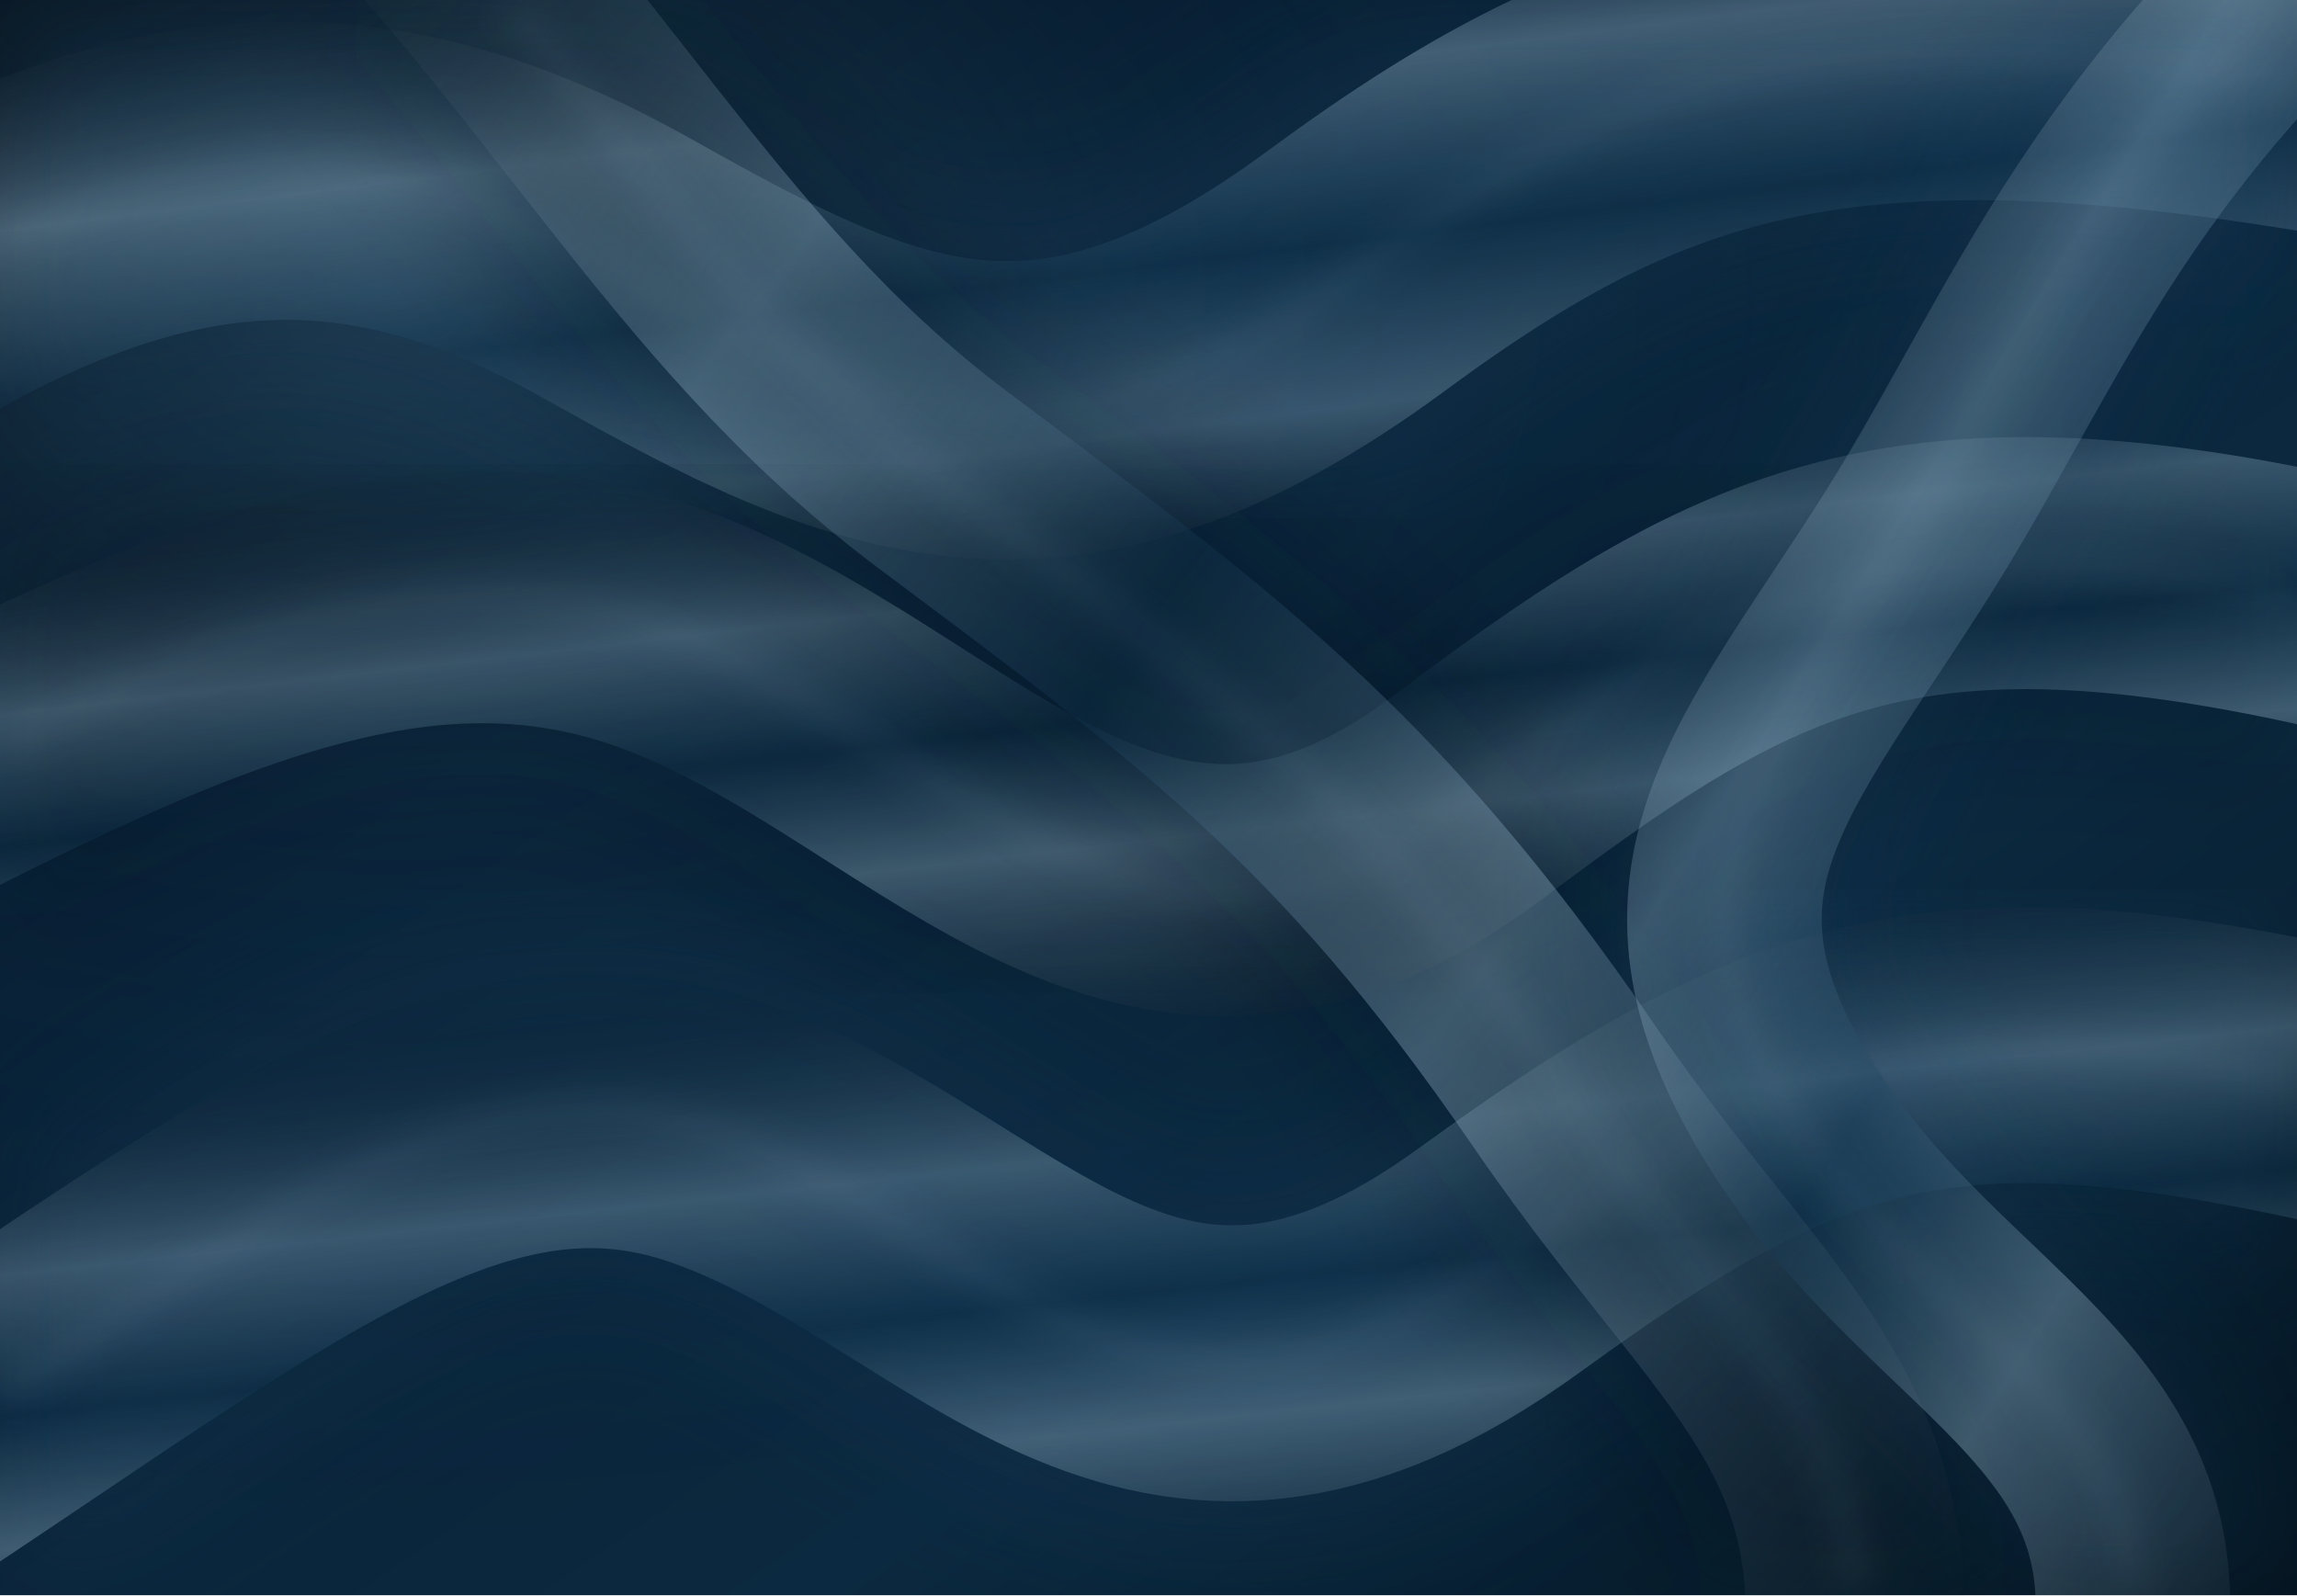
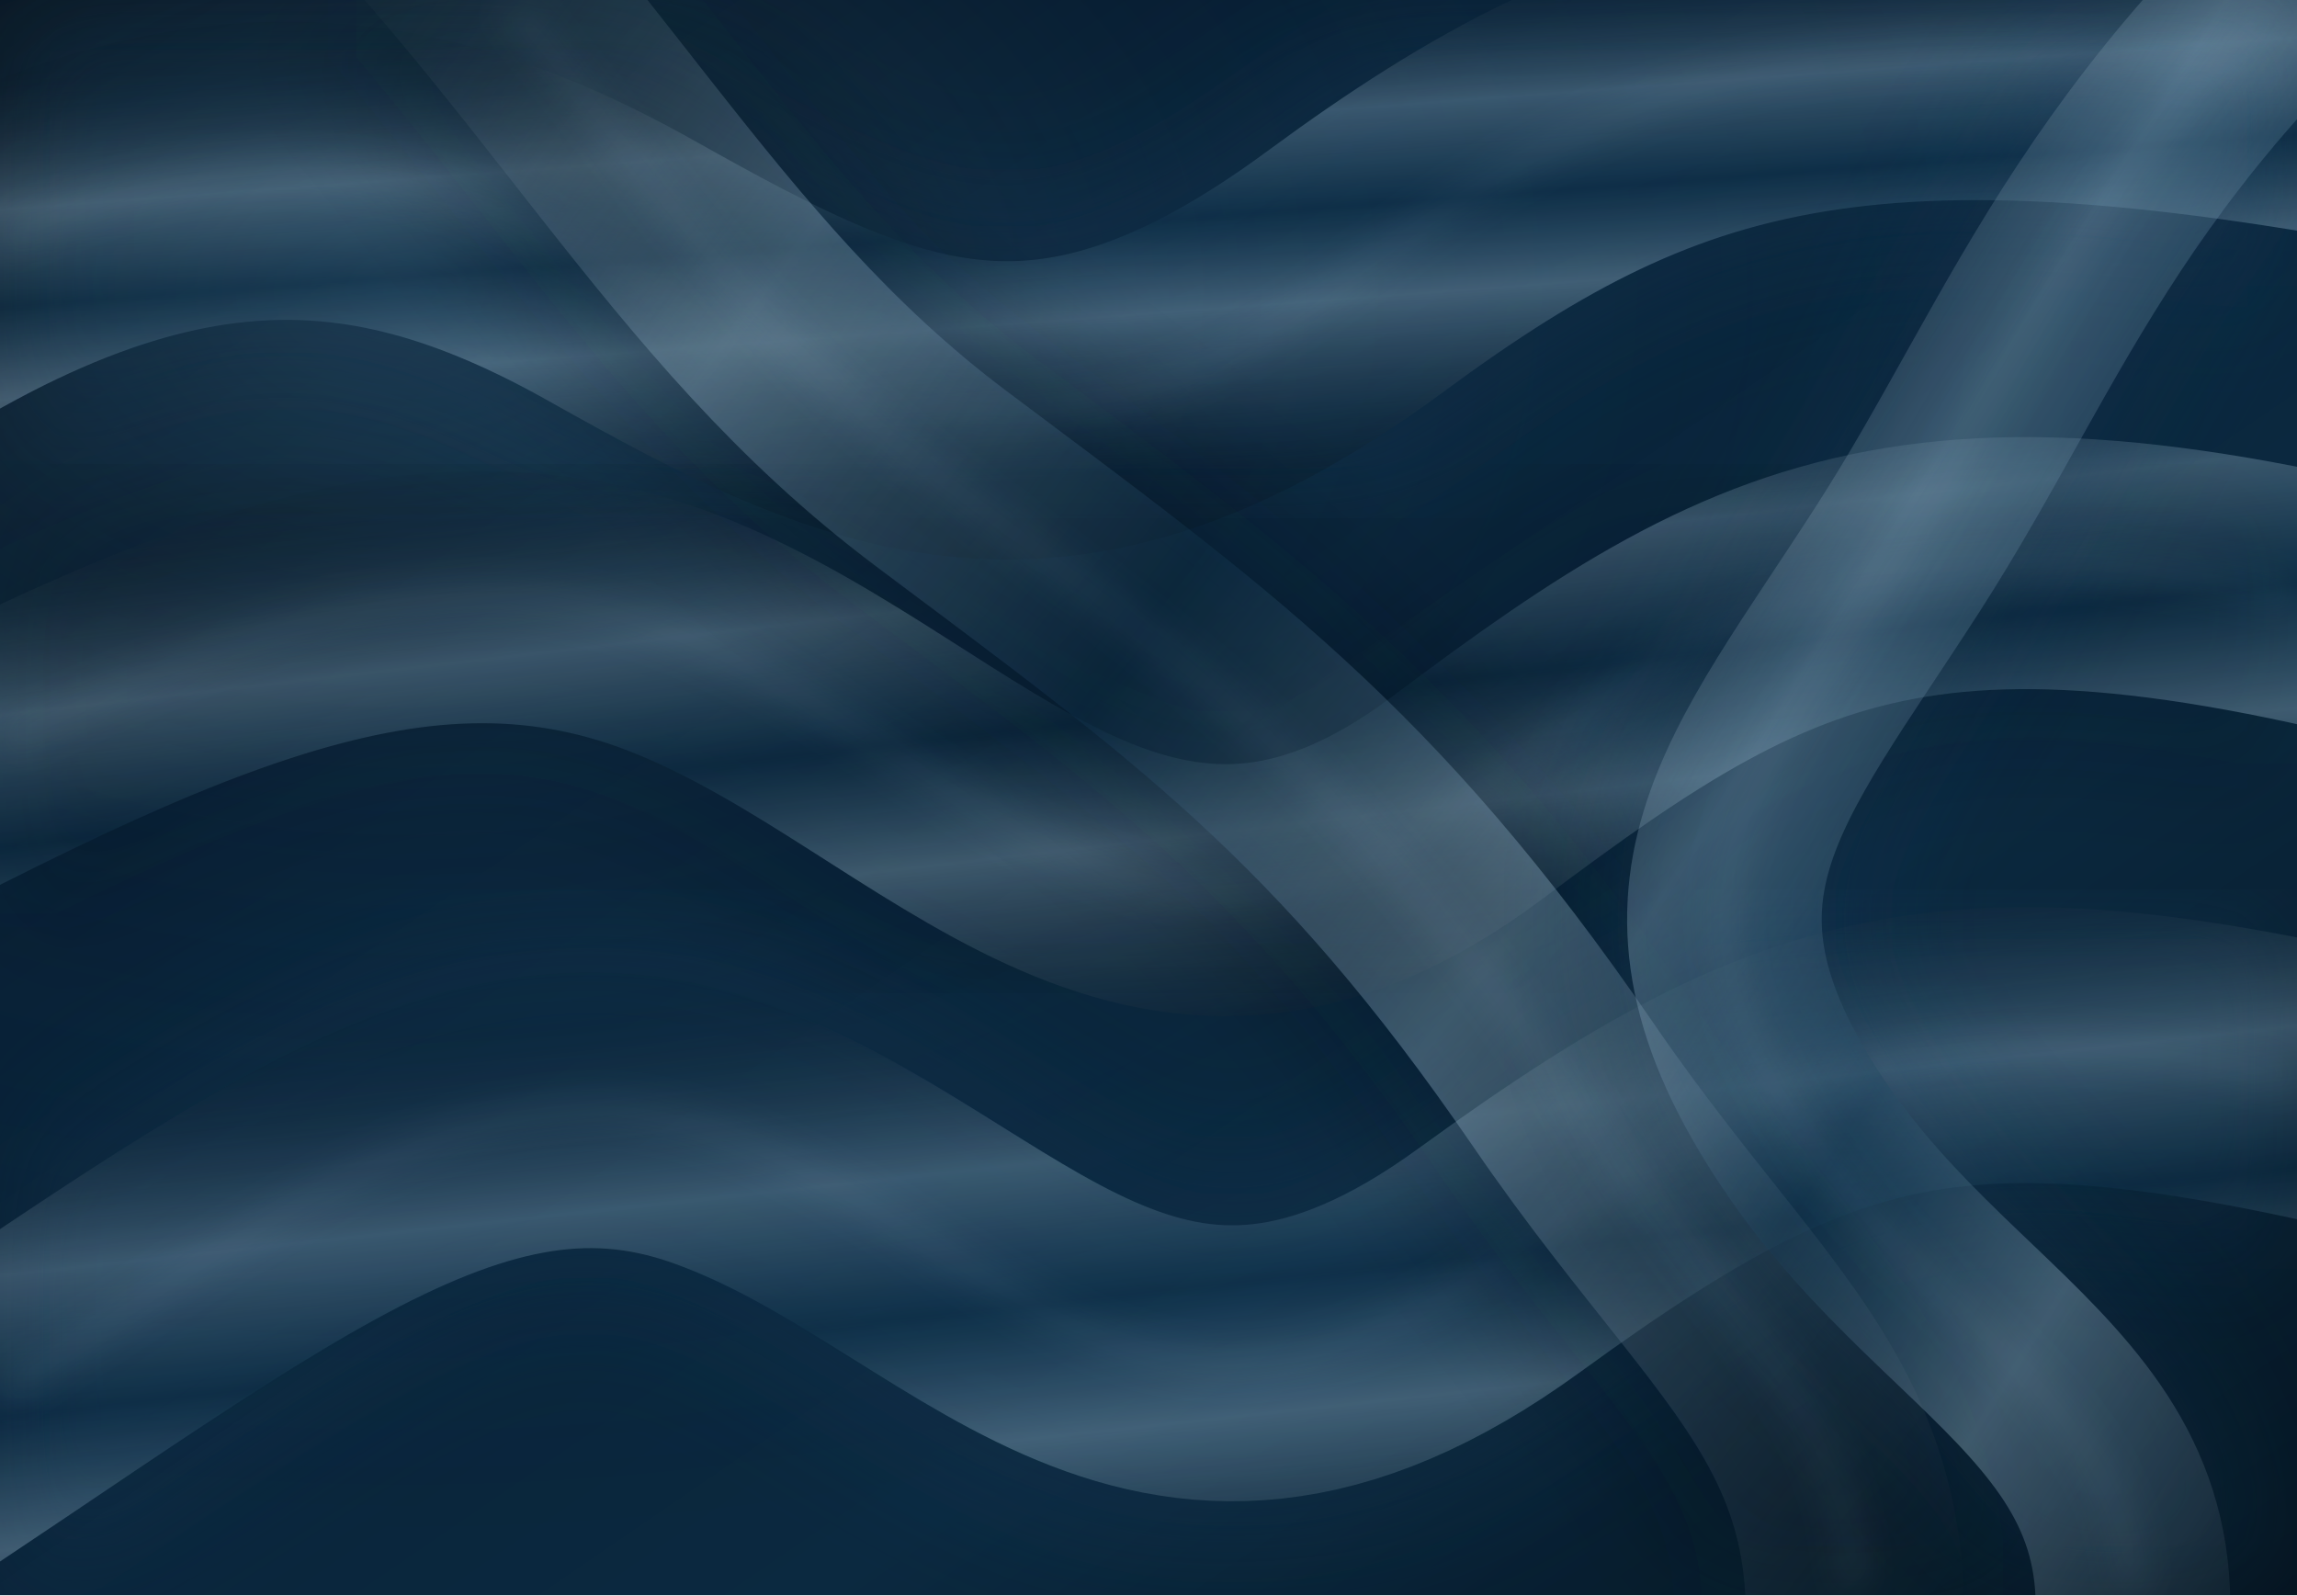
<svg xmlns="http://www.w3.org/2000/svg" viewBox="0 0 1440 1000" preserveAspectRatio="xMidYMid slice">
  <defs>
    <linearGradient id="base" x1="0" y1="0" x2="1" y2="1">
      <stop offset="0" stop-color="#020b14" />
      <stop offset=".32" stop-color="#092238" />
      <stop offset=".68" stop-color="#0c2b43" />
      <stop offset="1" stop-color="#041521" />
    </linearGradient>
    <radialGradient id="glow" cx="18%" cy="18%" r="80%">
      <stop offset="0" stop-color="#74b7df" stop-opacity="0.24" />
      <stop offset=".45" stop-color="#16415e" stop-opacity="0.13" />
      <stop offset="1" stop-color="#020b14" stop-opacity="0" />
    </radialGradient>
-     <linearGradient id="fold0" x1="0" y1="0" x2="1" y2="1">
-       <stop stop-color="#020b14" stop-opacity=".1" />
-       <stop offset=".3" stop-color="#c3e5fa" stop-opacity="0.52" />
-       <stop offset=".55" stop-color="#16415e" stop-opacity="0.42" />
-       <stop offset=".78" stop-color="#c3e5fa" stop-opacity="0.42" />
-       <stop offset="1" stop-color="#020b14" stop-opacity=".2" />
-     </linearGradient>
    <linearGradient id="fold0" x1="0.2" y1="0" x2="0.8" y2="1">
      <stop offset="0" stop-color="#020b14" stop-opacity="0.08" />
      <stop offset=".28" stop-color="#c3e5fa" stop-opacity="0.44" />
      <stop offset=".48" stop-color="#16415e" stop-opacity="0.4" />
      <stop offset=".67" stop-color="#c3e5fa" stop-opacity="0.5" />
      <stop offset="1" stop-color="#020b14" stop-opacity="0.26" />
    </linearGradient>
    <linearGradient id="fold1" x1="0" y1="0" x2="1" y2="1">
      <stop offset="0" stop-color="#020b14" stop-opacity="0.08" />
      <stop offset=".28" stop-color="#c3e5fa" stop-opacity="0.44" />
      <stop offset=".48" stop-color="#16415e" stop-opacity="0.4" />
      <stop offset=".67" stop-color="#c3e5fa" stop-opacity="0.5" />
      <stop offset="1" stop-color="#020b14" stop-opacity="0.26" />
    </linearGradient>
    <linearGradient id="fold2" x1="0.2" y1="0" x2="0.8" y2="1">
      <stop offset="0" stop-color="#020b14" stop-opacity="0.08" />
      <stop offset=".28" stop-color="#c3e5fa" stop-opacity="0.44" />
      <stop offset=".48" stop-color="#16415e" stop-opacity="0.4" />
      <stop offset=".67" stop-color="#c3e5fa" stop-opacity="0.5" />
      <stop offset="1" stop-color="#020b14" stop-opacity="0.26" />
    </linearGradient>
    <linearGradient id="fold3" x1="0" y1="0" x2="1" y2="1">
      <stop offset="0" stop-color="#020b14" stop-opacity="0.08" />
      <stop offset=".28" stop-color="#c3e5fa" stop-opacity="0.44" />
      <stop offset=".48" stop-color="#16415e" stop-opacity="0.4" />
      <stop offset=".67" stop-color="#c3e5fa" stop-opacity="0.5" />
      <stop offset="1" stop-color="#020b14" stop-opacity="0.26" />
    </linearGradient>
    <linearGradient id="fold4" x1="0.2" y1="0" x2="0.8" y2="1">
      <stop offset="0" stop-color="#020b14" stop-opacity="0.08" />
      <stop offset=".28" stop-color="#c3e5fa" stop-opacity="0.44" />
      <stop offset=".48" stop-color="#16415e" stop-opacity="0.4" />
      <stop offset=".67" stop-color="#c3e5fa" stop-opacity="0.5" />
      <stop offset="1" stop-color="#020b14" stop-opacity="0.26" />
    </linearGradient>
    <filter id="blur" x="-30%" y="-30%" width="160%" height="160%">
      <feGaussianBlur stdDeviation="38" />
    </filter>
    <filter id="soft" x="-30%" y="-30%" width="160%" height="160%">
      <feGaussianBlur stdDeviation="11" />
    </filter>
  </defs>
  <rect width="100%" height="100%" fill="url(#base)" />
  <rect width="100%" height="100%" fill="url(#glow)" />
  <g>
    <path d="M-160 250 C80 70 230 80 390 170 S660 310 850 170 S1180 -10 1600 80" fill="none" stroke="#16415e" stroke-width="260" stroke-linecap="round" opacity="0.26" filter="url(#blur)" />
    <path d="M-160 250 C80 70 230 80 390 170 S660 310 850 170 S1180 -10 1600 80" fill="none" stroke="url(#fold0)" stroke-width="187" stroke-linecap="round" opacity="0.62" />
    <path d="M-160 250 C80 70 230 80 390 170 S660 310 850 170 S1180 -10 1600 80" fill="none" stroke="#c3e5fa" stroke-width="7" stroke-linecap="round" opacity="0.16" filter="url(#soft)" />
    <path d="M-180 560 C100 410 260 330 430 400 S720 650 920 500 S1220 300 1620 420" fill="none" stroke="#020b14" stroke-width="220" stroke-linecap="round" opacity="0.22" filter="url(#blur)" />
    <path d="M-180 560 C100 410 260 330 430 400 S720 650 920 500 S1220 300 1620 420" fill="none" stroke="url(#fold1)" stroke-width="158" stroke-linecap="round" opacity="0.62" />
    <path d="M-180 560 C100 410 260 330 430 400 S720 650 920 500 S1220 300 1620 420" fill="none" stroke="#c3e5fa" stroke-width="7" stroke-linecap="round" opacity="0.16" filter="url(#soft)" />
    <path d="M-160 980 C140 790 280 650 450 710 S720 950 940 790 S1250 620 1620 720" fill="none" stroke="#16415e" stroke-width="240" stroke-linecap="round" opacity="0.24" filter="url(#blur)" />
    <path d="M-160 980 C140 790 280 650 450 710 S720 950 940 790 S1250 620 1620 720" fill="none" stroke="url(#fold2)" stroke-width="173" stroke-linecap="round" opacity="0.62" />
    <path d="M-160 980 C140 790 280 650 450 710 S720 950 940 790 S1250 620 1620 720" fill="none" stroke="#c3e5fa" stroke-width="7" stroke-linecap="round" opacity="0.16" filter="url(#soft)" />
    <path d="M180 -150 C360 20 430 180 590 300 S850 490 980 680 S1210 900 1140 1160" fill="none" stroke="#020b14" stroke-width="190" stroke-linecap="round" opacity="0.3" filter="url(#blur)" />
    <path d="M180 -150 C360 20 430 180 590 300 S850 490 980 680 S1210 900 1140 1160" fill="none" stroke="url(#fold3)" stroke-width="137" stroke-linecap="round" opacity="0.62" />
    <path d="M180 -150 C360 20 430 180 590 300 S850 490 980 680 S1210 900 1140 1160" fill="none" stroke="#c3e5fa" stroke-width="7" stroke-linecap="round" opacity="0.16" filter="url(#soft)" />
    <path d="M1540 -100 C1320 70 1280 210 1190 350 S1030 560 1130 710 S1390 890 1320 1100" fill="none" stroke="#16415e" stroke-width="170" stroke-linecap="round" opacity="0.24" filter="url(#blur)" />
    <path d="M1540 -100 C1320 70 1280 210 1190 350 S1030 560 1130 710 S1390 890 1320 1100" fill="none" stroke="url(#fold4)" stroke-width="122" stroke-linecap="round" opacity="0.62" />
    <path d="M1540 -100 C1320 70 1280 210 1190 350 S1030 560 1130 710 S1390 890 1320 1100" fill="none" stroke="#c3e5fa" stroke-width="7" stroke-linecap="round" opacity="0.16" filter="url(#soft)" />
  </g>
  <rect width="100%" height="100%" fill="#03101c" opacity="0.08" />
</svg>
